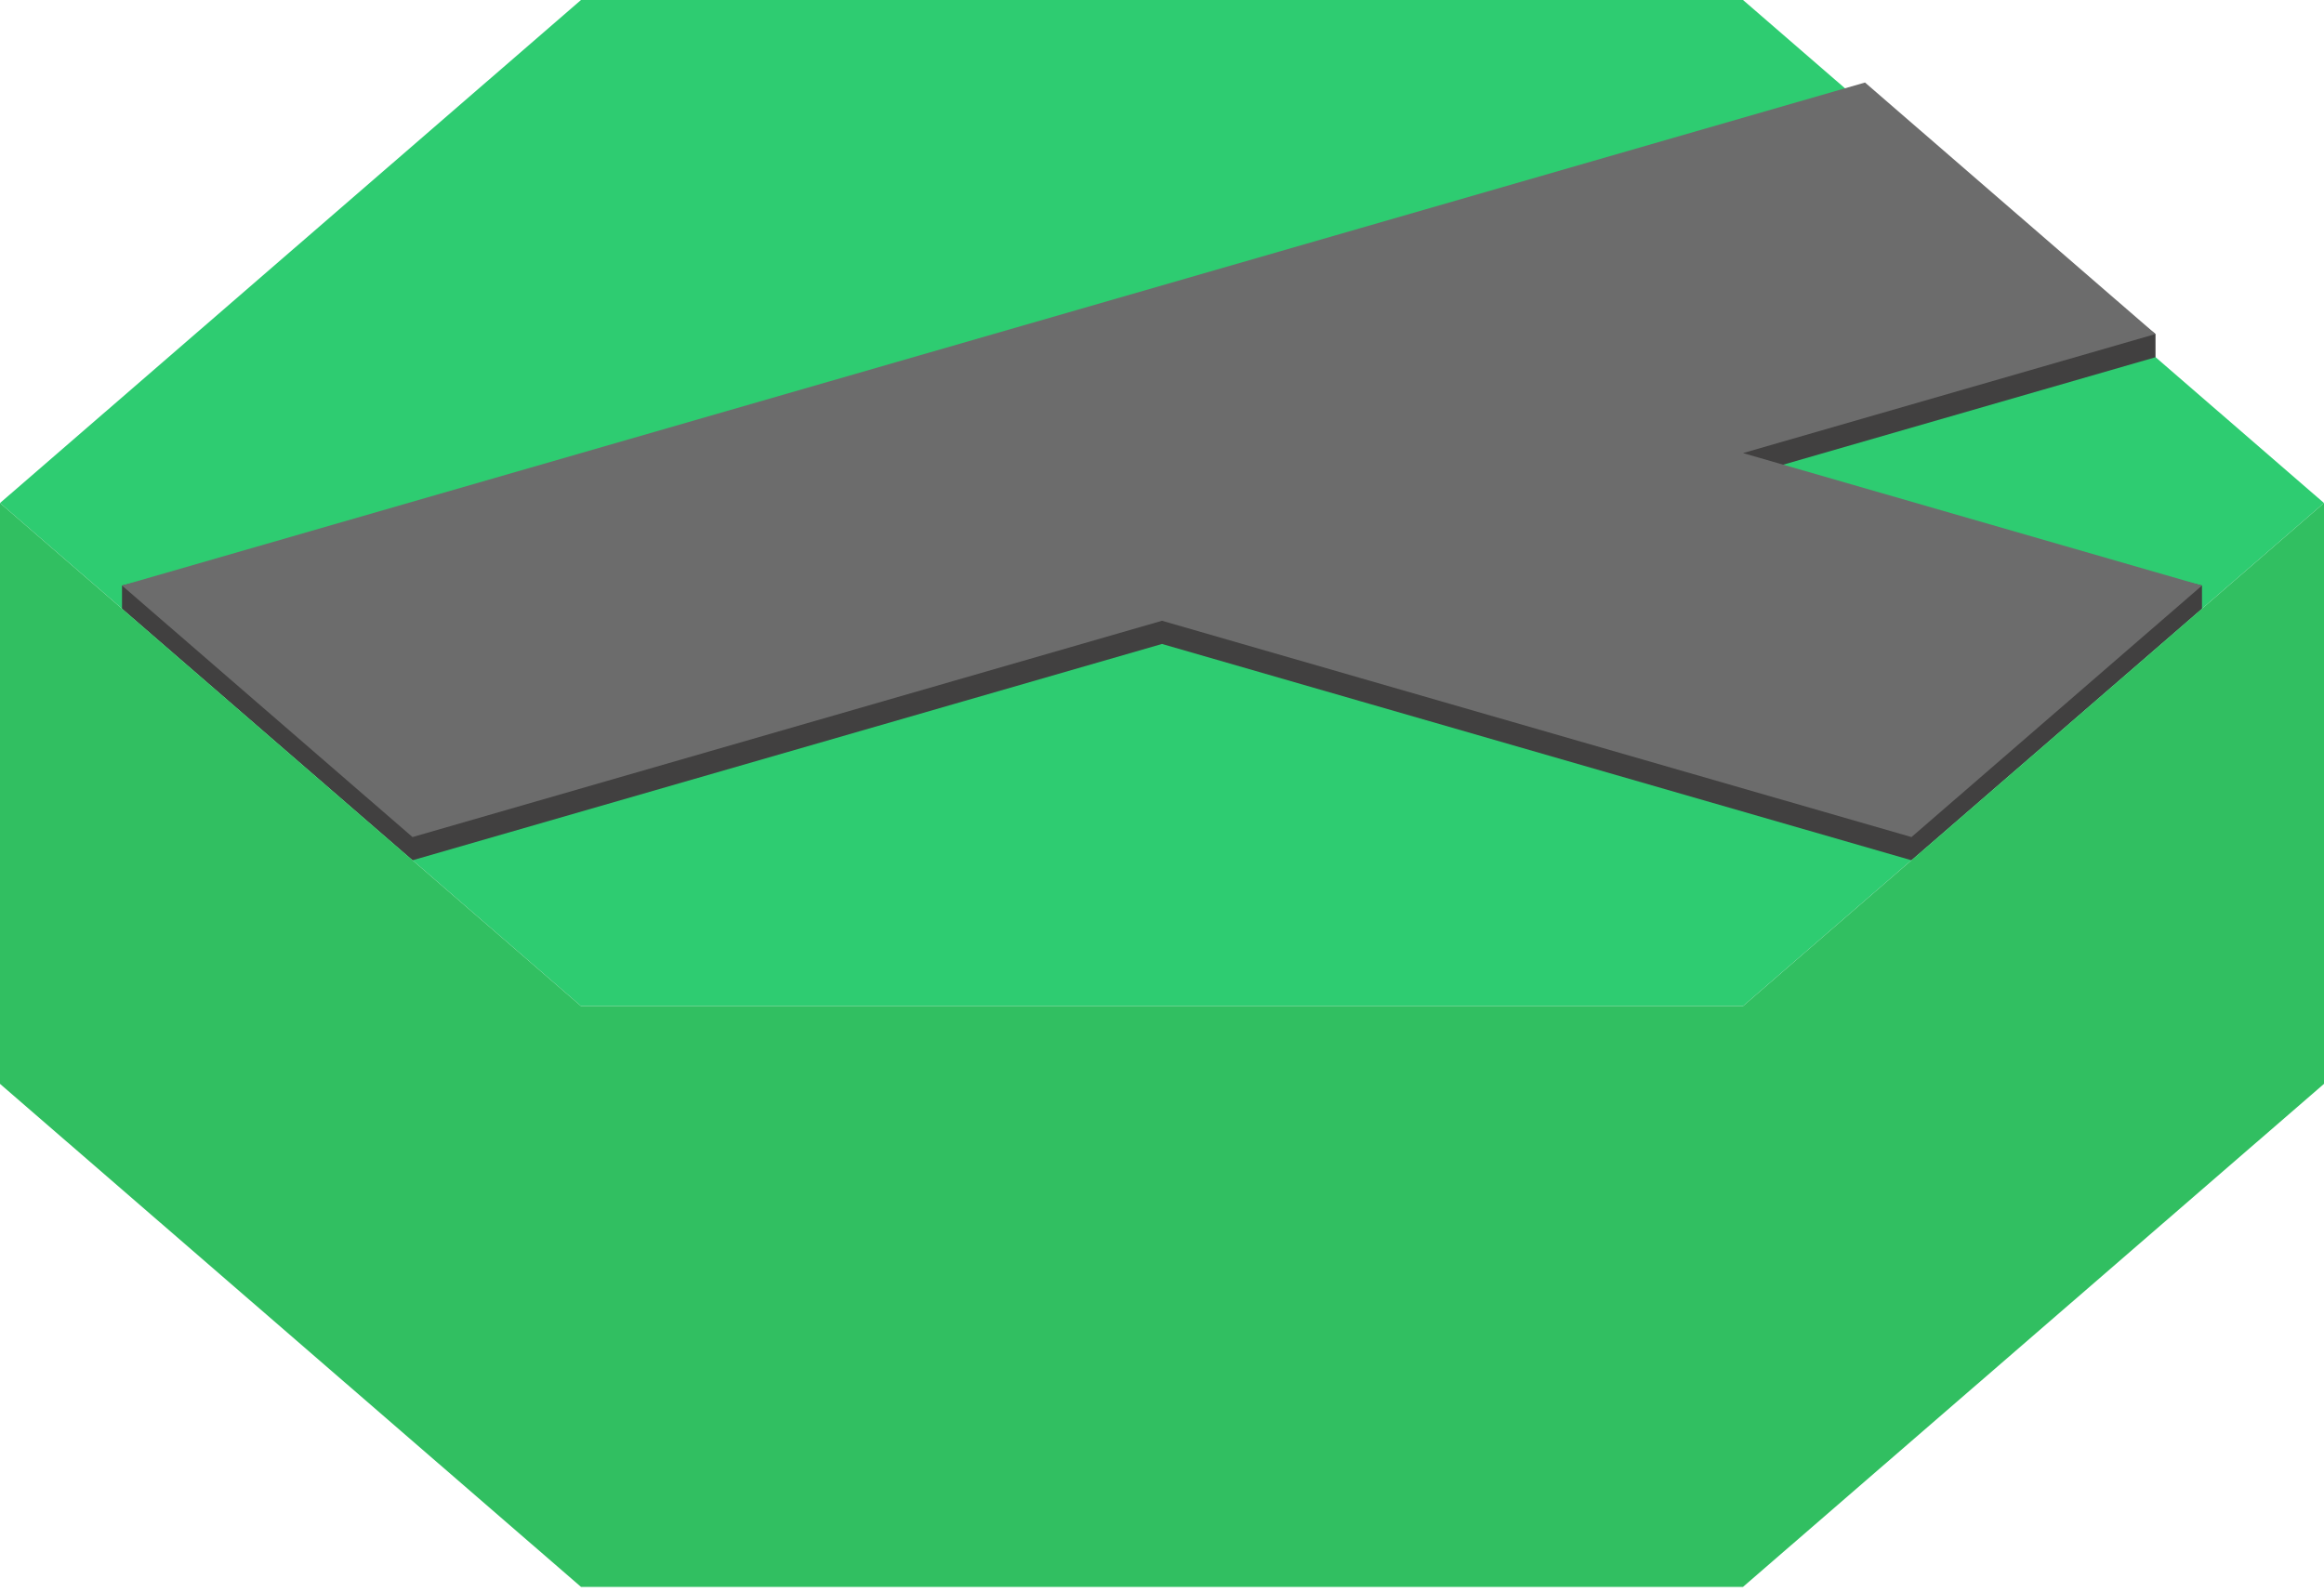
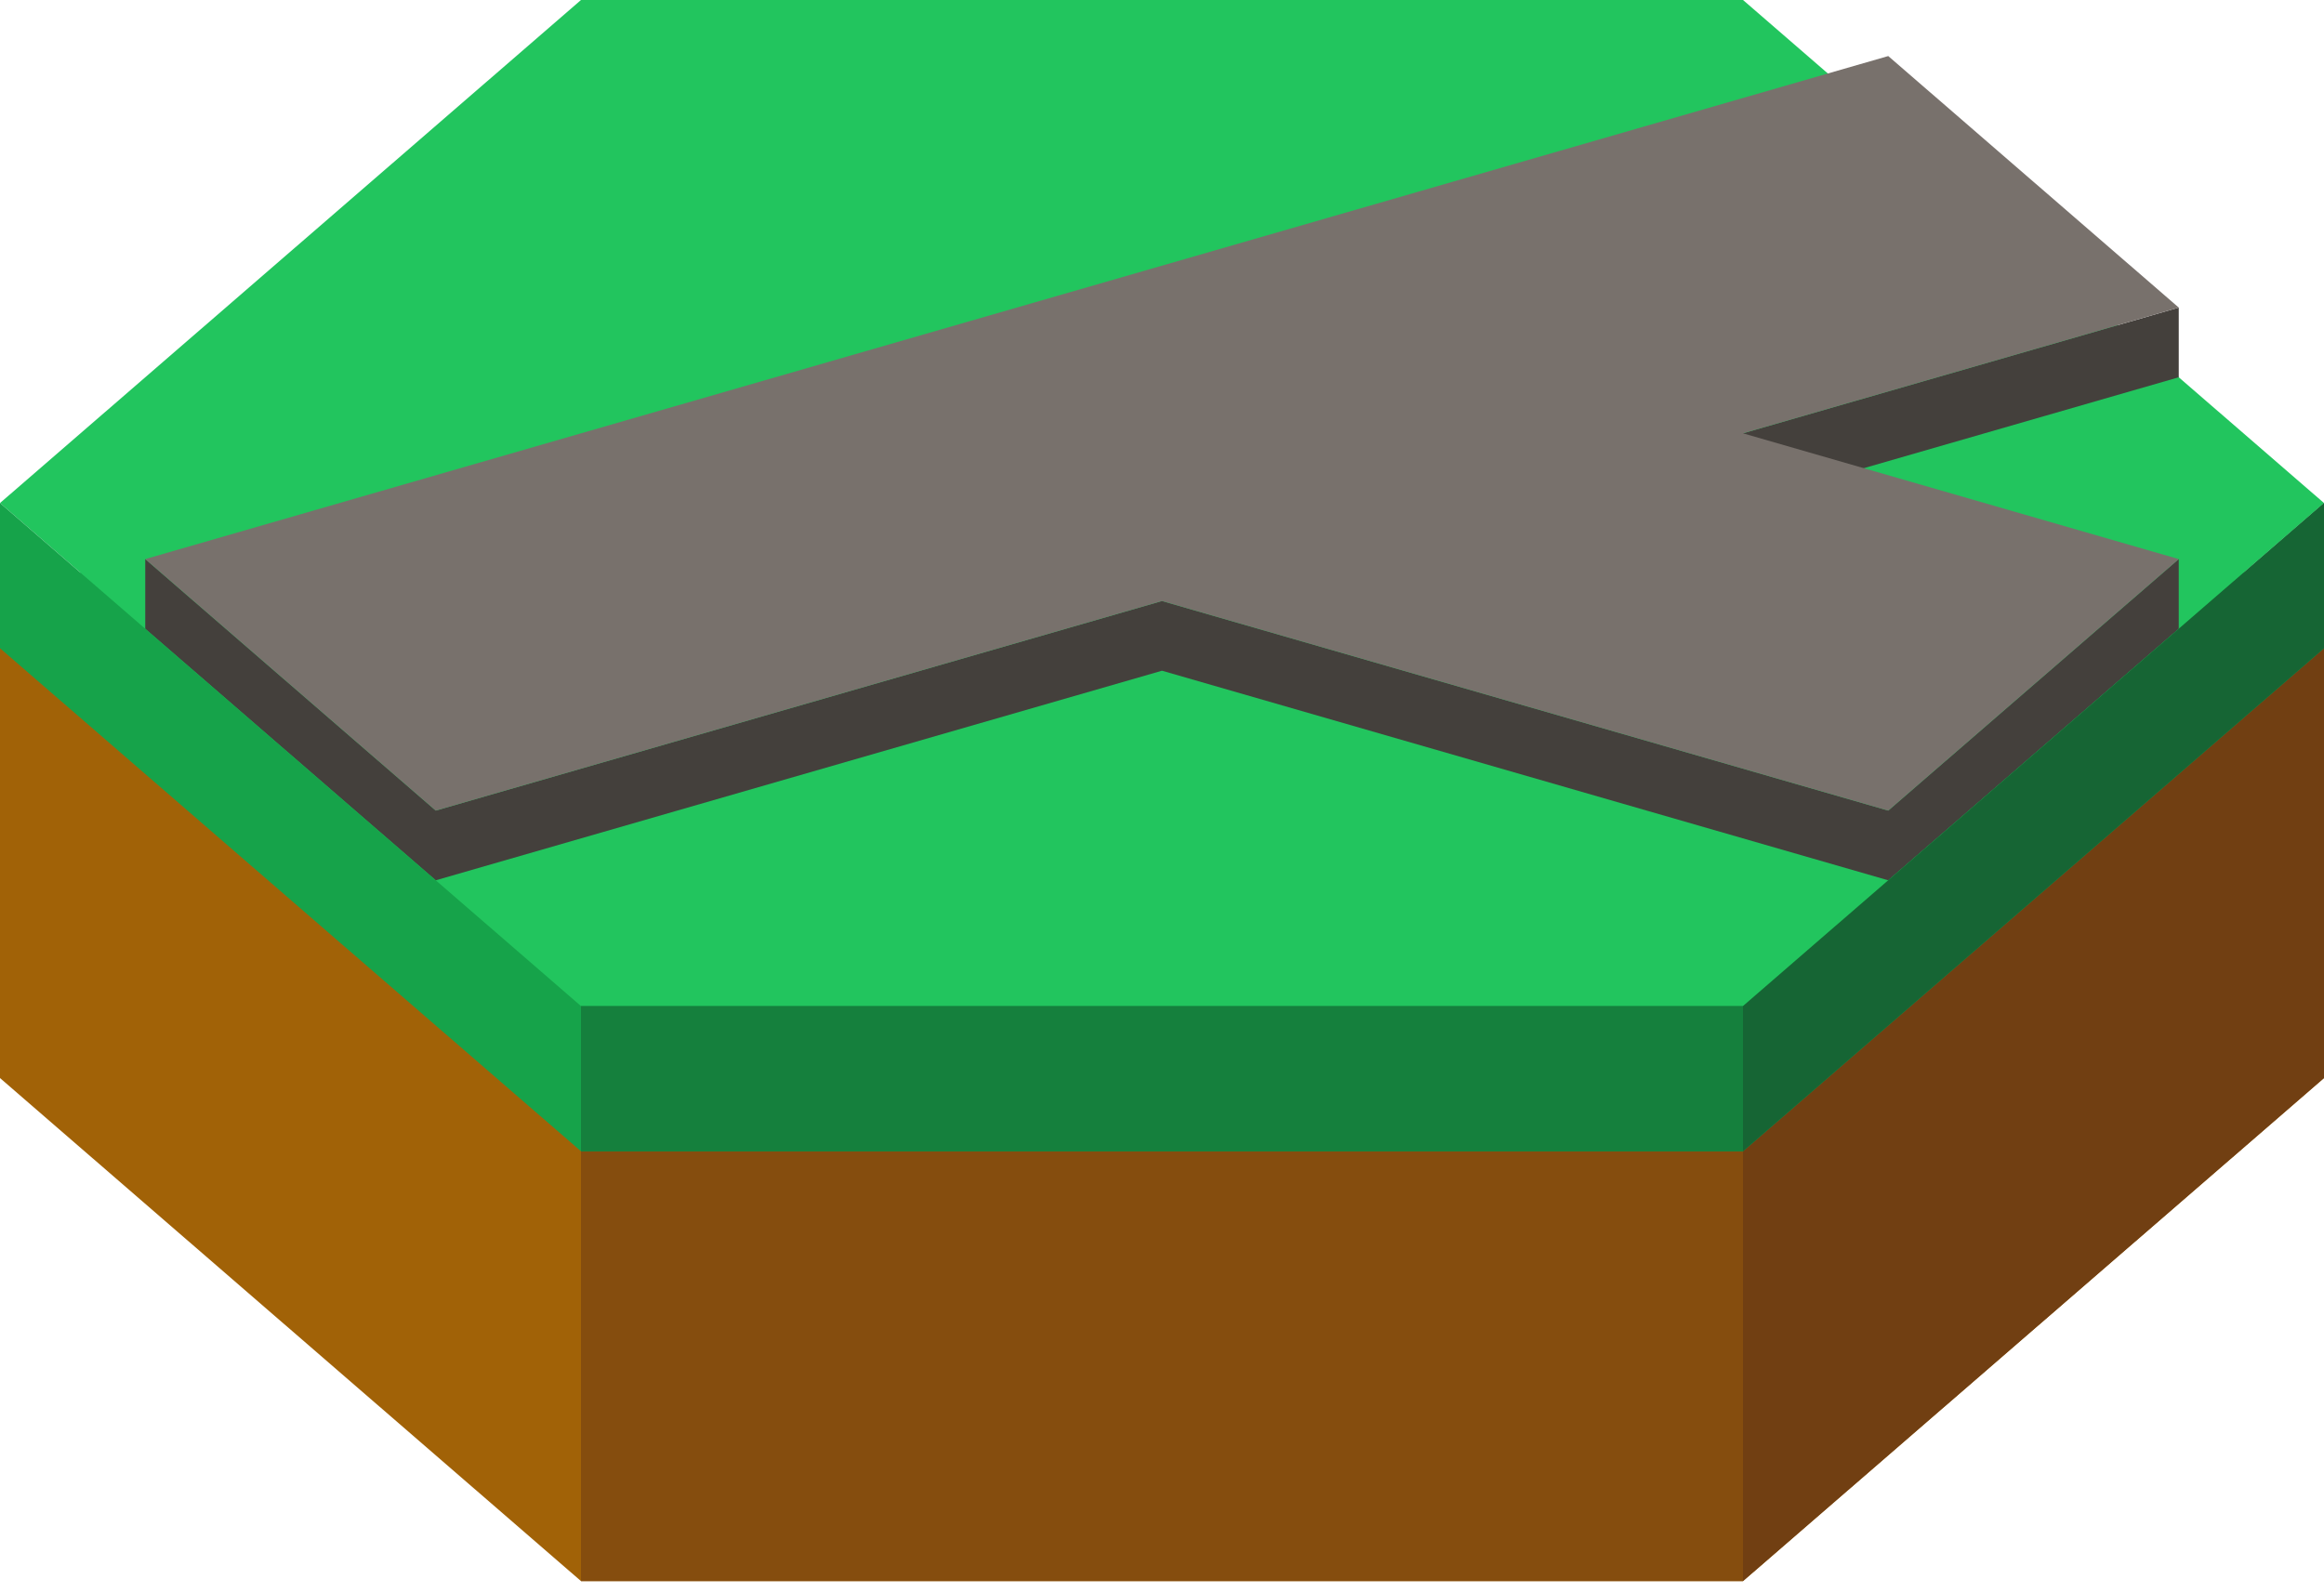
<svg xmlns="http://www.w3.org/2000/svg" width="200" height="137" viewBox="0 0 200 137" fill="none">
-   <path d="M50 0L0 43.301L50 86.603H150L200 43.301L150 0H50Z" fill="#2ECC71" />
-   <path d="M10.5 52.401L35.5 74.052L82 60.629L100 55.432L117 60.34L164.5 74.052L189.5 52.401V50.4L150 40.999L185.5 30.751V28.753L160.5 9.1L117 21.657L50 40.999L10.5 50.403V52.401Z" fill="#414040" />
-   <path d="M50 39.002L10.5 50.404L35.5 72.055L82 58.632L100 53.435L117 58.343L164.5 72.055L189.5 50.404L150 39.002L185.5 28.754L160.5 7.103L117 19.66L50 39.002Z" fill="#6C6C6C" />
-   <path d="M150 86.603L200 43.301V93.3L150 136.6H50L0 93.3V43.301L50 86.603H150Z" fill="#31BF61" />
+   <path d="M150 12L200 55.301L150 98.603H50L0 55.301L50 12H150Z" fill="#22C55E" />
+   <path d="M50 98.603L0 55.301V92.8L50 136.101H150L200 92.8V55.301L150 98.603H50Z" fill="#A16207" />
+   <path d="M200 55.301L150 98.603V136.101L200 92.8V55.301Z" fill="#713F12" />
+   <path d="M150 98.603H50V136.101H150V98.603Z" fill="#854D0E" />
+   <path d="M150 0L200 43.301L150 86.603H50L0 43.301L50 0H150Z" fill="#22C55E" />
+   <path d="M37.5 75.777L25 64.952L12.5 54.127V48.127L25 58.952L37.5 69.777L100 51.735L162.5 69.777L187.5 48.127V54.127L162.5 75.777L100 57.735L37.5 75.777Z" fill="#44403C" />
+   <path d="M187.5 32.476L150 43.301V37.301L187.5 26.476V32.476Z" fill="#44403C" />
+   <path d="M37.5 69.777L25 58.952L12.5 48.127L162.5 4.825L175 15.651L187.5 26.476L150 37.301L187.5 48.127L175 58.952L162.5 69.777L100 51.735L37.5 69.777Z" fill="#78716C" />
+   <path d="M0 43.301L50 86.603H150L200 43.301V55.801L150 99.102H50L0 55.801V43.301Z" fill="#16A34A" />
+   <path d="M200 43.301L150 86.603V99.102L200 55.801V43.301Z" fill="#166534" />
+   <path d="M150 86.603H50V99.102H150V86.603Z" fill="#15803D" />
</svg>
